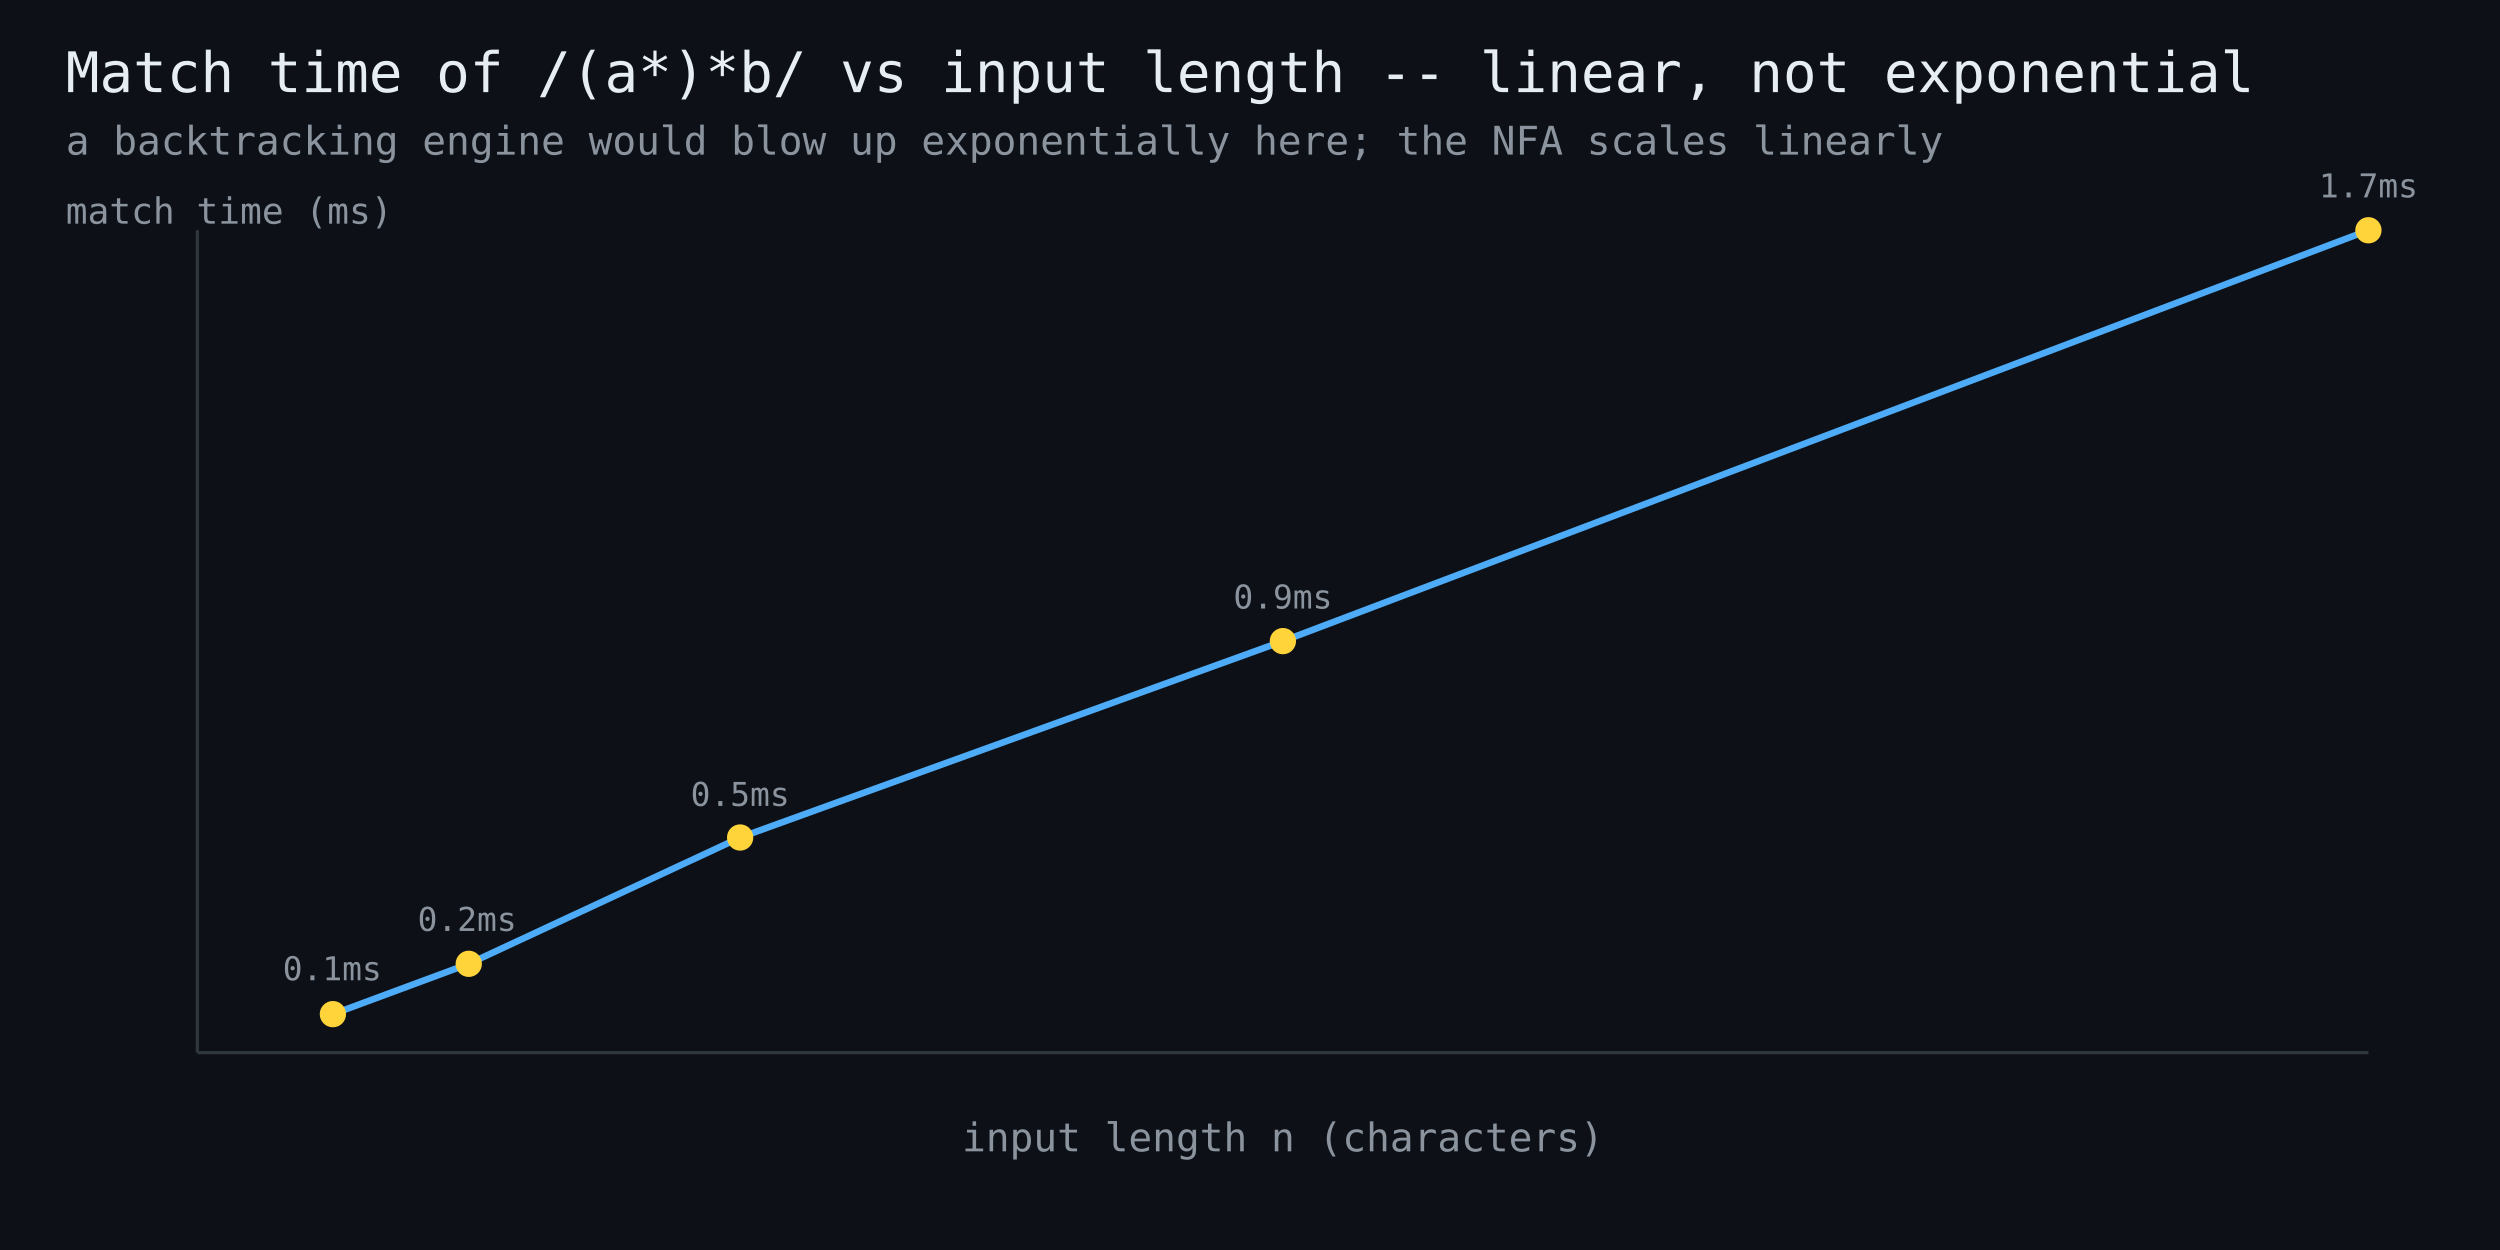
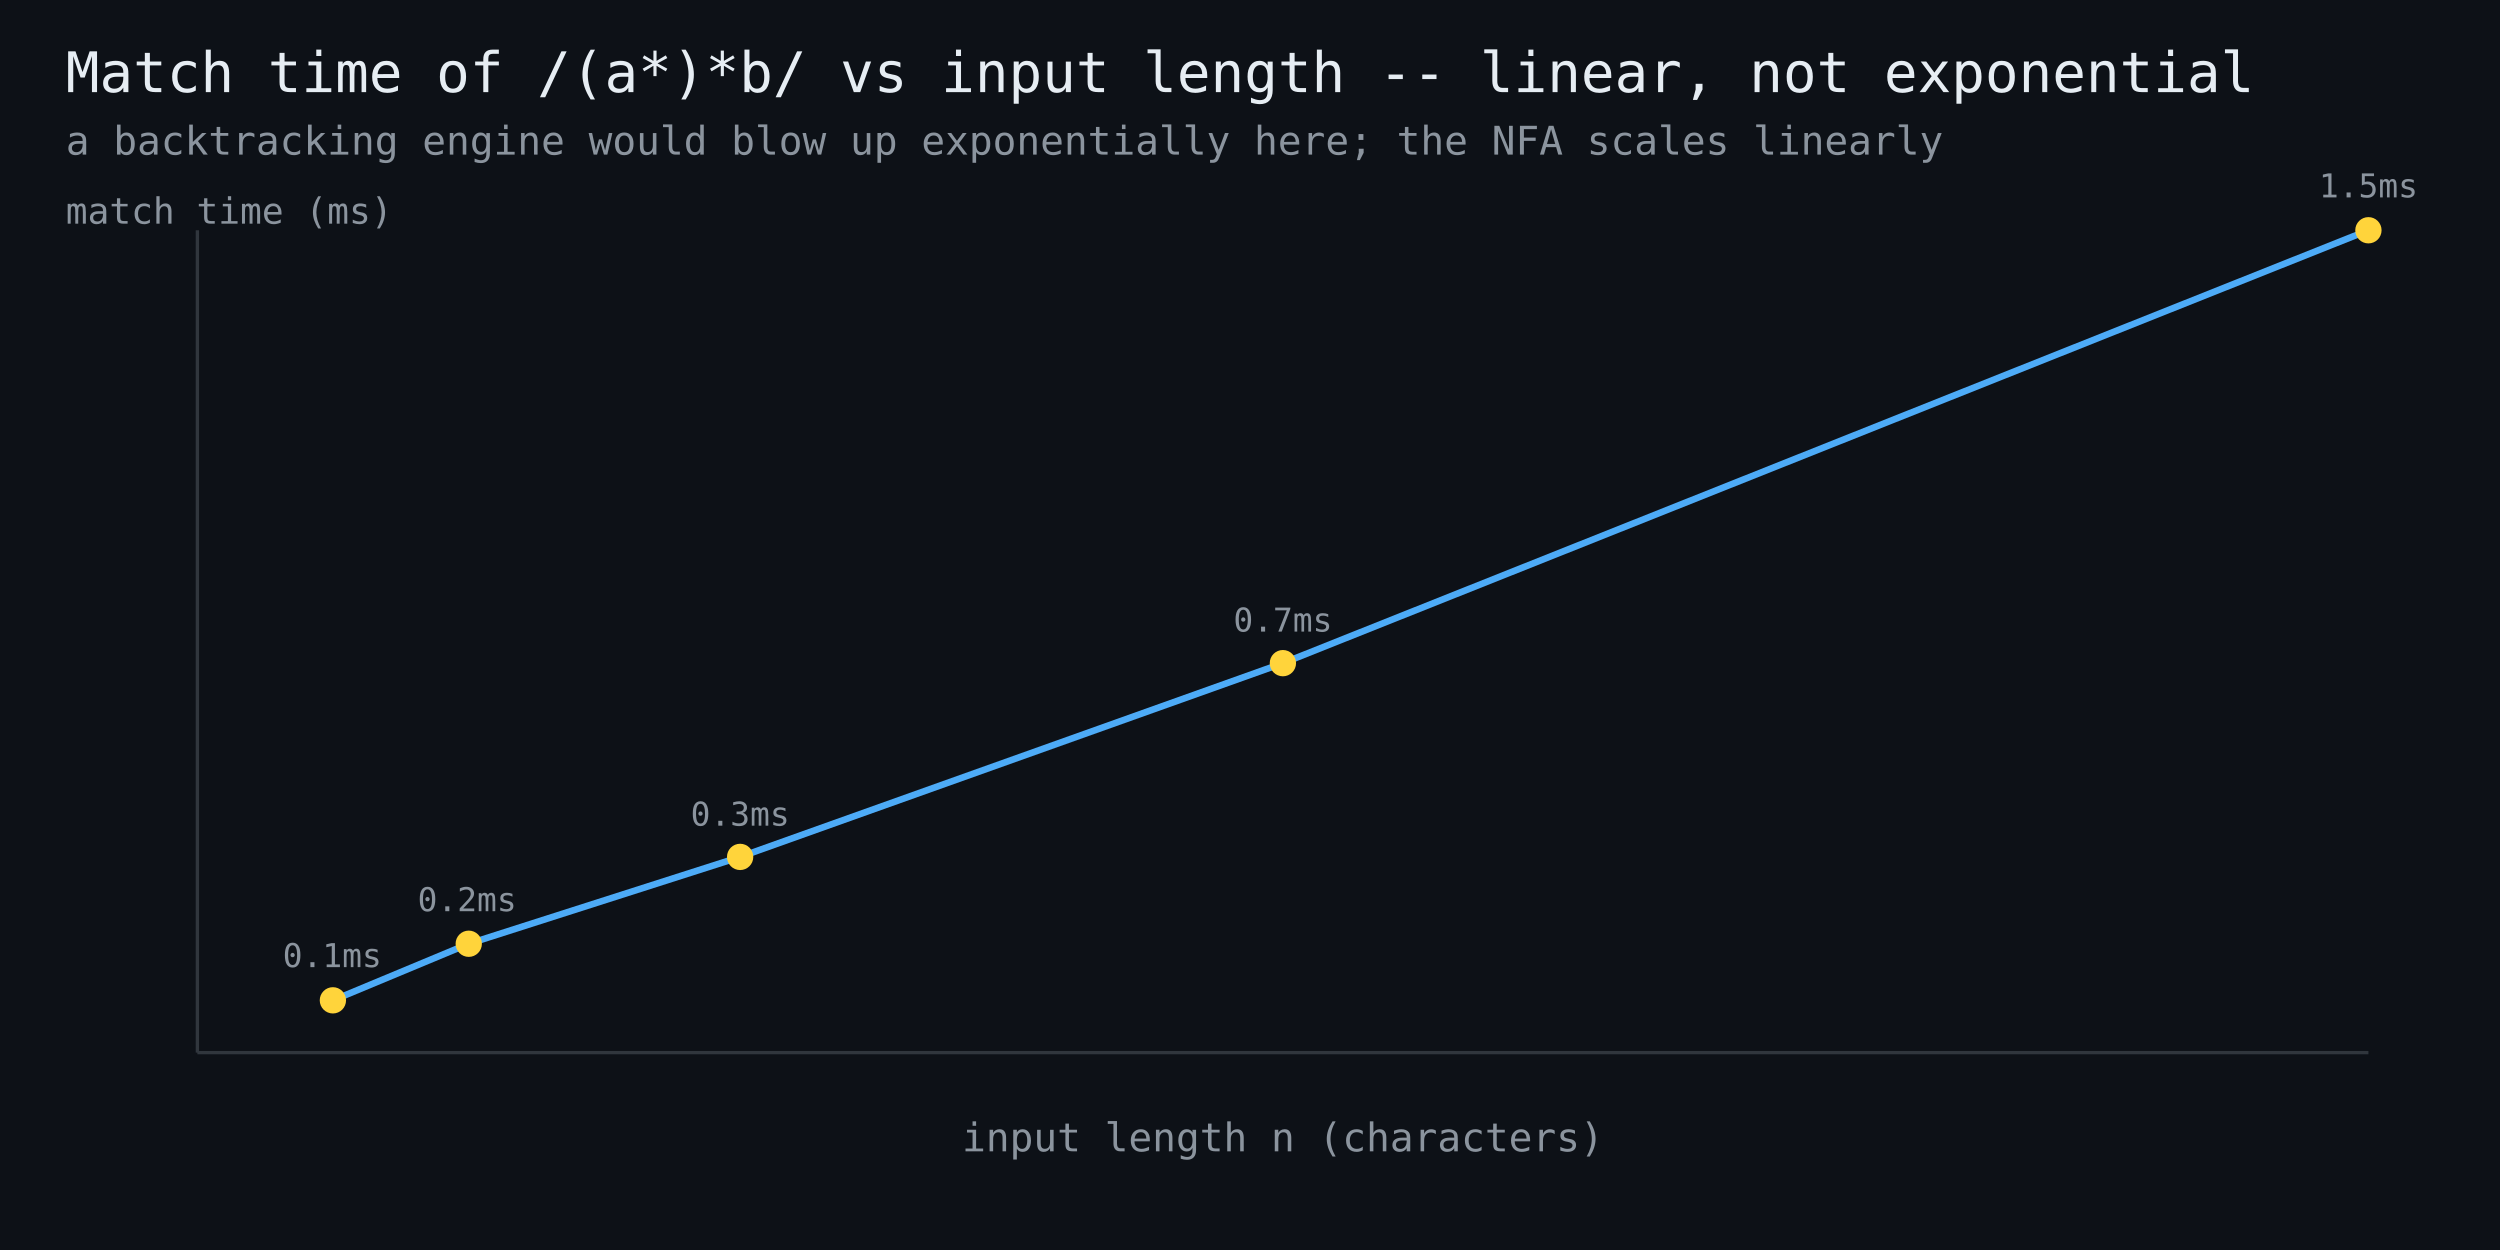
<svg xmlns="http://www.w3.org/2000/svg" width="760" height="380" viewBox="0 0 760 380" font-family="monospace">
  <rect width="760" height="380" fill="#0d1117" />
  <text x="20" y="28" fill="#e6edf3" font-size="17">Match time of /(a*)*b/ vs input length -- linear, not exponential</text>
  <text x="20" y="47" fill="#8b949e" font-size="12">a backtracking engine would blow up exponentially here; the NFA scales linearly</text>
  <line x1="60" y1="320" x2="720" y2="320" stroke="#30363d" stroke-width="1" />
  <line x1="60" y1="320" x2="60" y2="70" stroke="#30363d" stroke-width="1" />
-   <polyline points="101.2,308.3 142.5,293.0 225.0,254.6 390.0,194.9 720.0,70.0" fill="none" stroke="#4dabf7" stroke-width="2" />
-   <circle cx="101.2" cy="308.3" r="4" fill="#ffd43b" />
-   <text x="101" y="298" fill="#8b949e" font-size="10" text-anchor="middle">0.1ms</text>
-   <circle cx="142.5" cy="293.0" r="4" fill="#ffd43b" />
-   <text x="142" y="283" fill="#8b949e" font-size="10" text-anchor="middle">0.2ms</text>
-   <circle cx="225.0" cy="254.6" r="4" fill="#ffd43b" />
-   <text x="225" y="245" fill="#8b949e" font-size="10" text-anchor="middle">0.5ms</text>
-   <circle cx="390.0" cy="194.9" r="4" fill="#ffd43b" />
-   <text x="390" y="185" fill="#8b949e" font-size="10" text-anchor="middle">0.9ms</text>
+   <polyline points="101.2,304.1 142.5,286.9 225.0,260.5 390.0,201.6 720.0,70.0" fill="none" stroke="#4dabf7" stroke-width="2" />
+   <circle cx="101.2" cy="304.1" r="4" fill="#ffd43b" />
+   <text x="101" y="294" fill="#8b949e" font-size="10" text-anchor="middle">0.1ms</text>
+   <circle cx="142.5" cy="286.9" r="4" fill="#ffd43b" />
+   <text x="142" y="277" fill="#8b949e" font-size="10" text-anchor="middle">0.2ms</text>
+   <circle cx="225.0" cy="260.5" r="4" fill="#ffd43b" />
+   <text x="225" y="251" fill="#8b949e" font-size="10" text-anchor="middle">0.3ms</text>
+   <circle cx="390.0" cy="201.6" r="4" fill="#ffd43b" />
+   <text x="390" y="192" fill="#8b949e" font-size="10" text-anchor="middle">0.7ms</text>
  <circle cx="720.0" cy="70.0" r="4" fill="#ffd43b" />
-   <text x="720" y="60" fill="#8b949e" font-size="10" text-anchor="middle">1.7ms</text>
+   <text x="720" y="60" fill="#8b949e" font-size="10" text-anchor="middle">1.5ms</text>
  <text x="390" y="350" fill="#8b949e" font-size="12" text-anchor="middle">input length n (characters)</text>
  <text x="20" y="68" fill="#8b949e" font-size="11">match time (ms)</text>
</svg>
